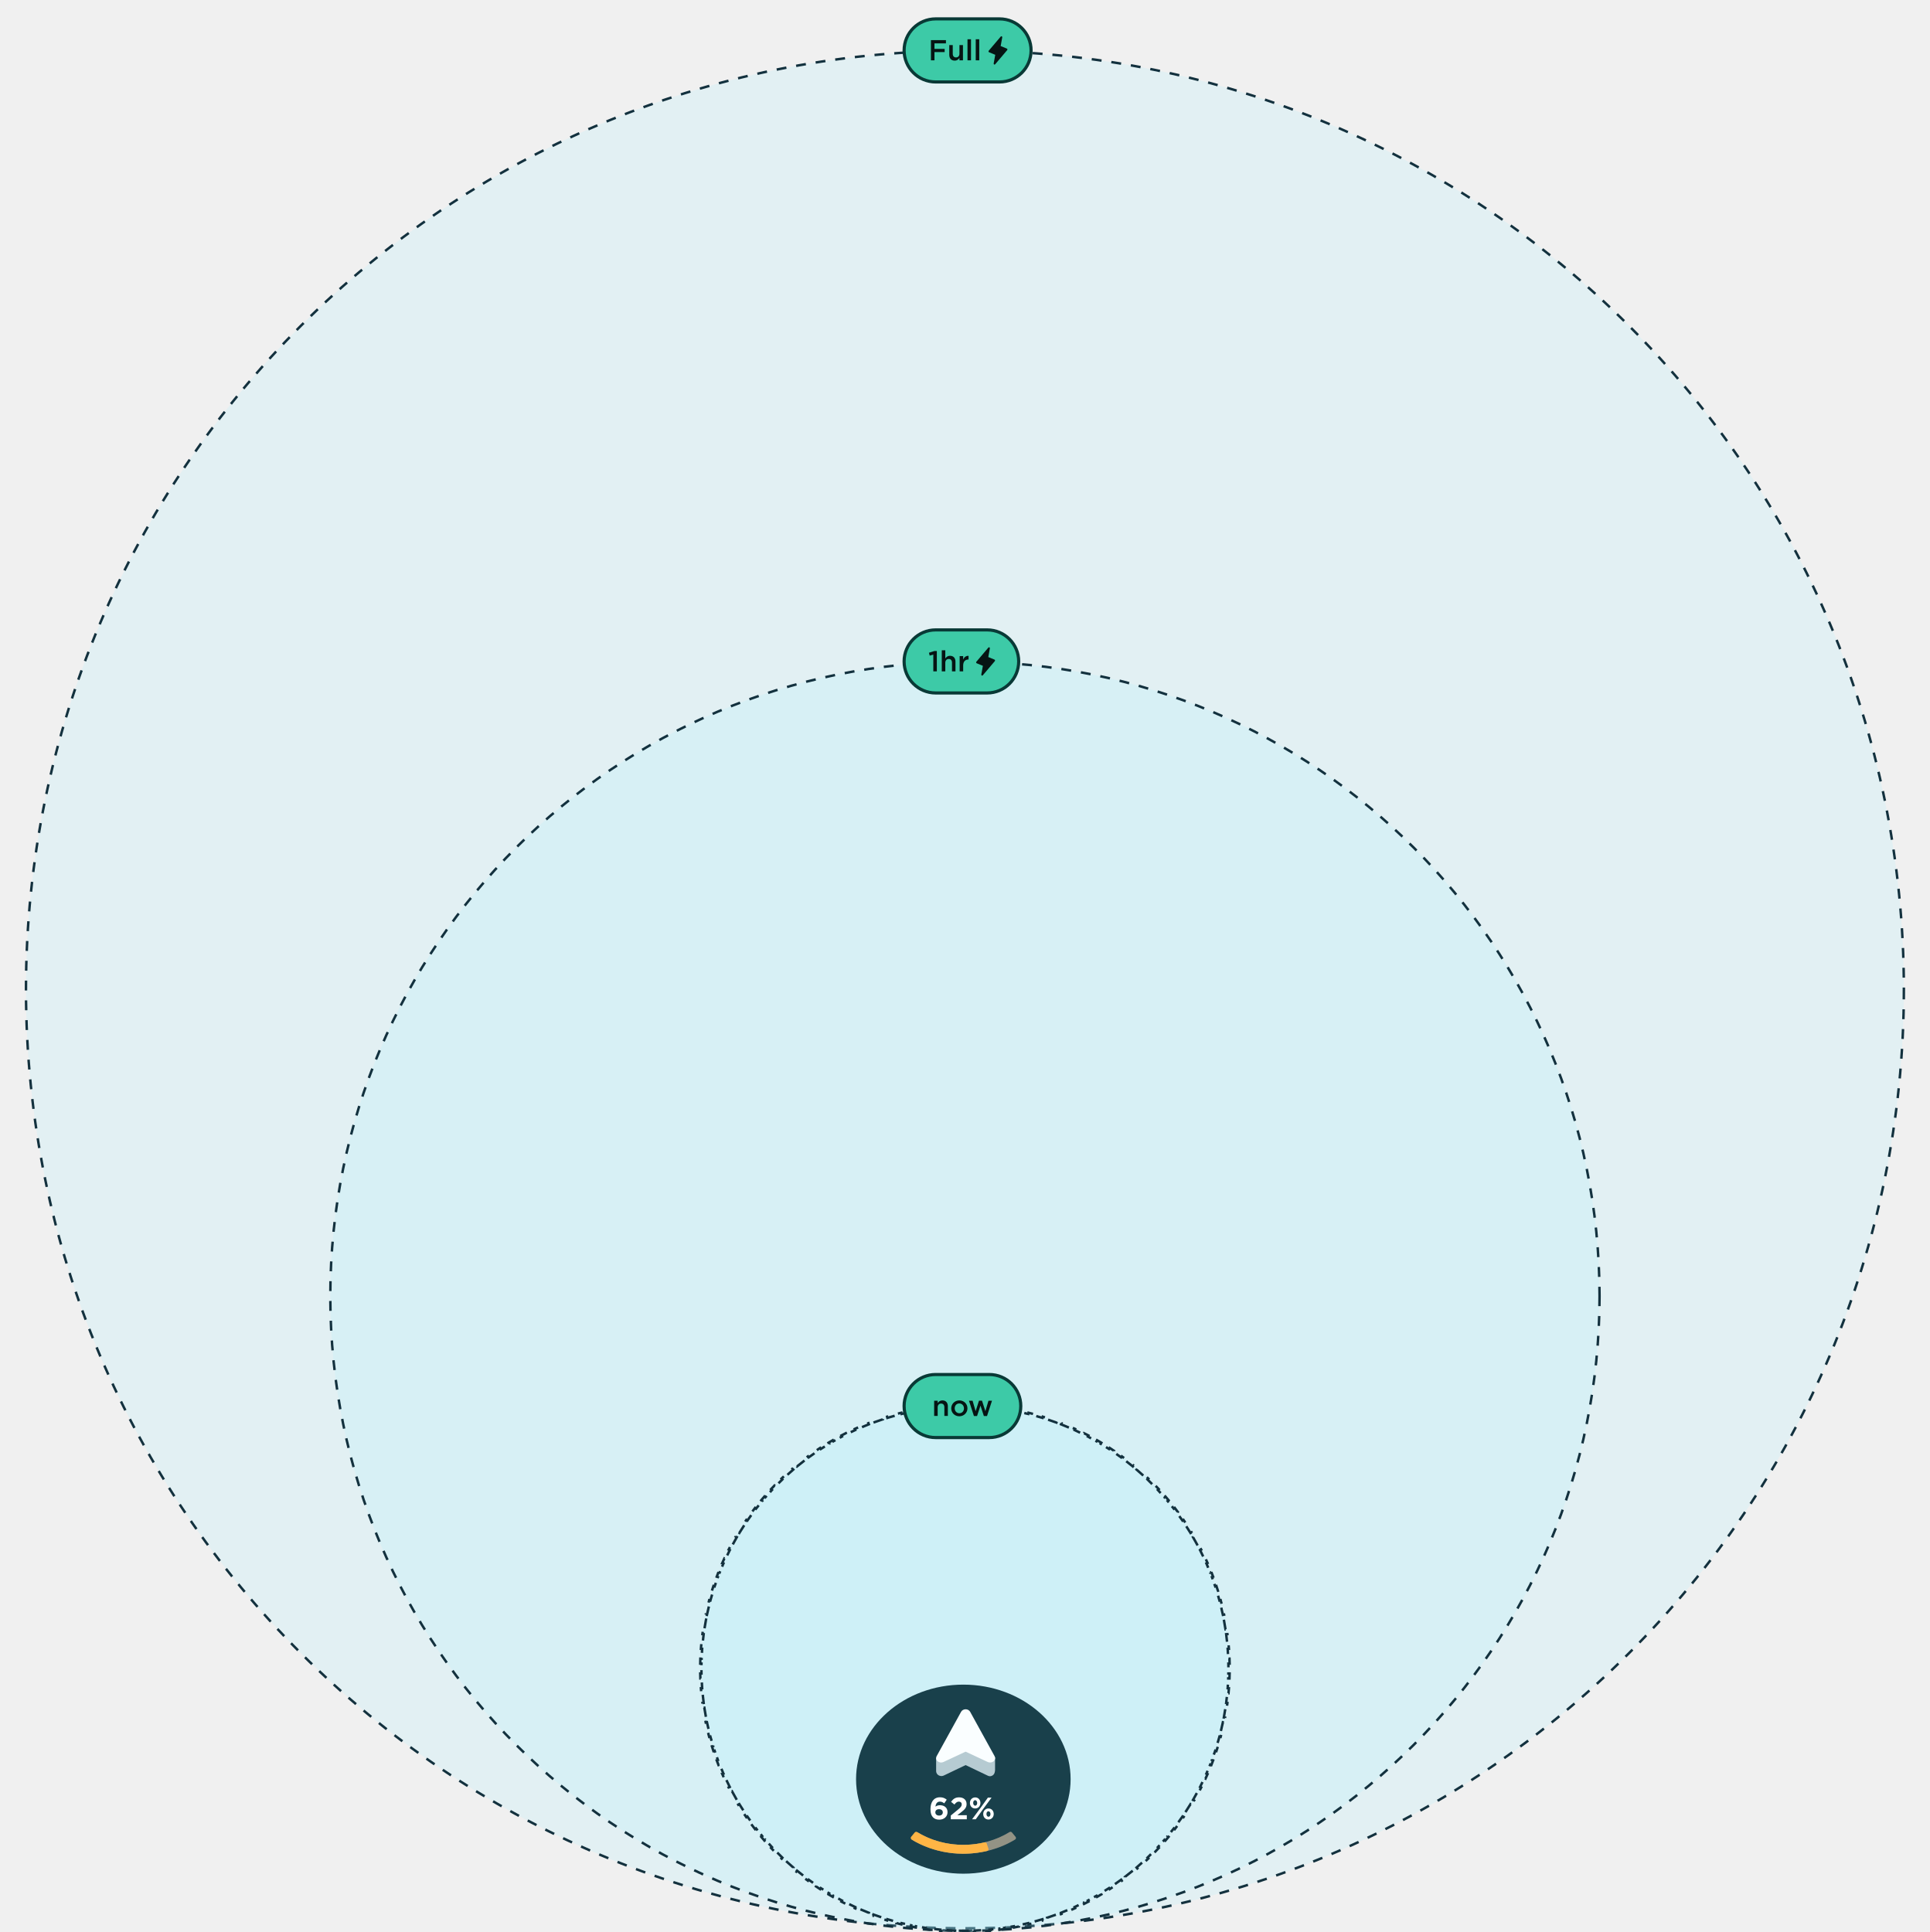
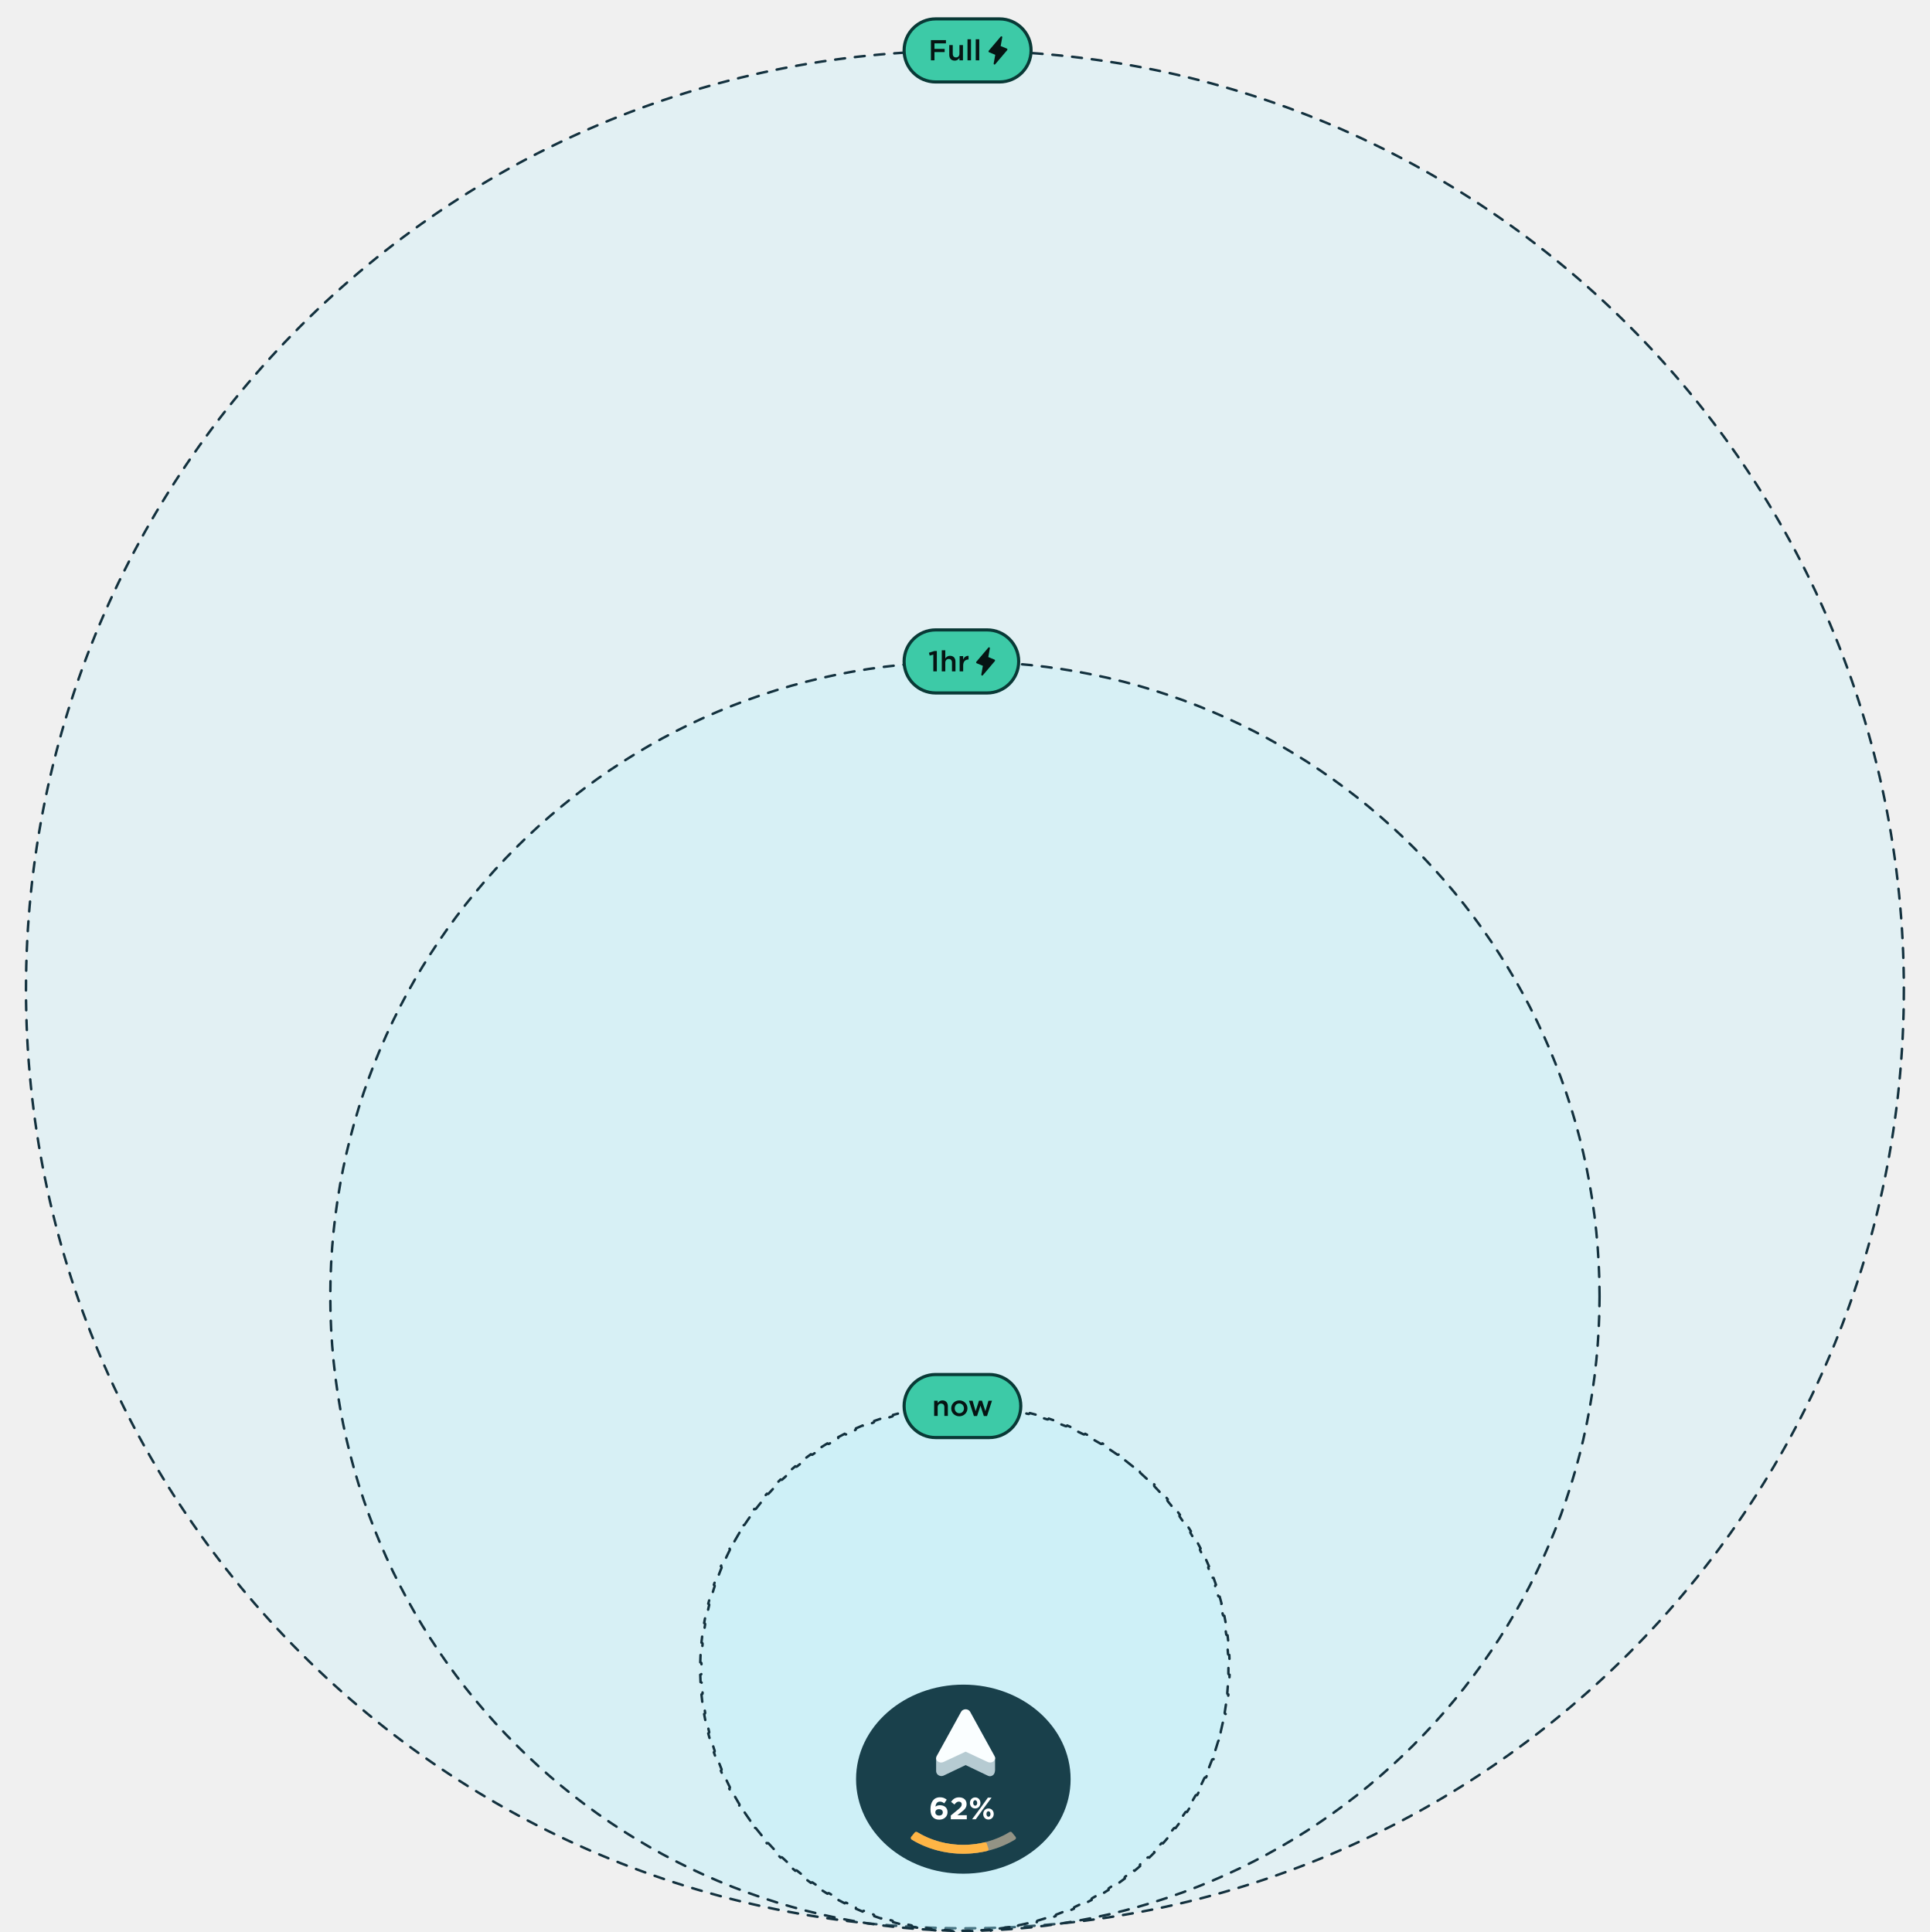
<svg xmlns="http://www.w3.org/2000/svg" width="780" height="781" viewBox="0 0 780 781" fill="none">
  <g id="range_charge">
-     <circle id="full-ring" cx="390" cy="400" r="379.5" fill="#AEF0FF" fill-opacity="0.2" stroke="#13313E" stroke-dasharray="4 4" />
-     <circle id="1hr-ring" cx="390" cy="524" r="256.5" fill="#AEF0FF" fill-opacity="0.2" stroke="#13313E" stroke-dasharray="4 4" />
-     <path id="now-ring" d="M496.925 670.502C496.949 671.165 496.966 671.83 496.979 672.496L496.481 672.506C496.494 673.169 496.5 673.834 496.5 674.5C496.5 675.166 496.494 675.831 496.481 676.494L496.979 676.503C496.966 677.169 496.949 677.834 496.925 678.497L496.427 678.479C496.377 679.809 496.303 681.132 496.205 682.448L496.702 682.484C496.653 683.148 496.597 683.81 496.535 684.471L496.039 684.426C495.916 685.75 495.768 687.067 495.596 688.377L496.09 688.441C496.003 689.101 495.91 689.758 495.812 690.413L495.319 690.34C495.121 691.655 494.898 692.962 494.652 694.261L495.142 694.353C495.018 695.006 494.889 695.658 494.753 696.308L494.266 696.206C493.994 697.507 493.697 698.799 493.378 700.081L493.861 700.201C493.7 700.848 493.534 701.492 493.361 702.134L492.88 702.005C492.535 703.286 492.166 704.559 491.774 705.82L492.251 705.967C492.053 706.604 491.849 707.238 491.64 707.87L491.167 707.714C490.75 708.973 490.309 710.222 489.847 711.46L490.312 711.635C490.079 712.259 489.842 712.881 489.598 713.5L489.133 713.316C488.645 714.55 488.135 715.772 487.603 716.982L488.06 717.184C487.791 717.793 487.516 718.399 487.236 719.003L486.784 718.794C486.227 719.998 485.648 721.189 485.048 722.368L485.491 722.594C485.189 723.187 484.882 723.777 484.569 724.363L484.13 724.13C483.506 725.3 482.861 726.457 482.194 727.601L482.624 727.851C482.289 728.426 481.949 728.997 481.604 729.565L481.178 729.307C480.489 730.439 479.78 731.559 479.05 732.663L479.466 732.938C479.099 733.494 478.726 734.045 478.349 734.593L477.939 734.311C477.188 735.403 476.417 736.48 475.626 737.542L476.025 737.839C475.628 738.373 475.227 738.904 474.819 739.43L474.425 739.125C473.614 740.173 472.783 741.205 471.935 742.222L472.316 742.541C471.89 743.052 471.459 743.559 471.022 744.062L470.646 743.735C469.778 744.736 468.892 745.721 467.987 746.688L468.352 747.028C467.897 747.515 467.437 747.996 466.974 748.474L466.616 748.127C465.694 749.077 464.754 750.011 463.797 750.927L464.141 751.286C463.66 751.746 463.175 752.203 462.686 752.654L462.348 752.287C461.374 753.185 460.384 754.065 459.377 754.926L459.7 755.304C459.194 755.736 458.685 756.165 458.171 756.589L457.854 756.204C456.833 757.046 455.794 757.869 454.74 758.673L455.043 759.069C454.514 759.473 453.98 759.871 453.443 760.265L453.149 759.863C452.082 760.647 451 761.411 449.902 762.155L450.183 762.567C449.632 762.941 449.078 763.309 448.521 763.672L448.249 763.255C447.14 763.978 446.015 764.68 444.878 765.362L445.135 765.789C444.565 766.131 443.991 766.468 443.414 766.8L443.166 766.367C442.019 767.026 440.858 767.666 439.684 768.283L439.915 768.725C439.327 769.034 438.734 769.337 438.14 769.636L437.916 769.191C436.734 769.785 435.54 770.358 434.333 770.908L434.538 771.36C433.933 771.636 433.326 771.909 432.715 772.174L432.517 771.716C431.304 772.242 430.079 772.746 428.843 773.229L429.023 773.693C428.404 773.935 427.781 774.171 427.155 774.401L426.983 773.935C425.744 774.392 424.493 774.826 423.231 775.238L423.386 775.711C422.753 775.918 422.118 776.118 421.48 776.313L421.335 775.838C420.072 776.224 418.798 776.588 417.515 776.929L417.643 777.41C417 777.581 416.355 777.745 415.708 777.904L415.59 777.42C414.306 777.735 413.013 778.028 411.712 778.296L411.812 778.783C411.162 778.917 410.51 779.046 409.856 779.168L409.766 778.678C408.466 778.92 407.158 779.14 405.843 779.335L405.915 779.827C405.259 779.924 404.602 780.017 403.942 780.103L403.879 779.608C402.569 779.778 401.251 779.924 399.927 780.046L399.972 780.541C399.311 780.602 398.649 780.657 397.984 780.706L397.949 780.209C396.633 780.306 395.31 780.379 393.98 780.428L393.997 780.926C393.334 780.95 392.669 780.966 392.003 780.979L391.994 780.481C391.331 780.494 390.666 780.5 390 780.5C389.334 780.5 388.669 780.494 388.006 780.481L387.996 780.979C387.33 780.966 386.665 780.95 386.002 780.926L386.02 780.428C384.69 780.379 383.367 780.306 382.051 780.209L382.015 780.706C381.35 780.657 380.688 780.602 380.027 780.541L380.073 780.046C378.749 779.924 377.431 779.778 376.121 779.608L376.057 780.103C375.397 780.017 374.74 779.924 374.084 779.827L374.157 779.335C372.842 779.14 371.534 778.92 370.234 778.678L370.143 779.168C369.489 779.046 368.837 778.917 368.188 778.783L368.288 778.296C366.987 778.028 365.694 777.735 364.41 777.42L364.291 777.904C363.644 777.745 362.999 777.581 362.356 777.41L362.485 776.929C361.202 776.588 359.928 776.224 358.665 775.838L358.519 776.313C357.881 776.118 357.246 775.918 356.613 775.711L356.769 775.238C355.507 774.826 354.256 774.392 353.017 773.935L352.844 774.401C352.218 774.171 351.595 773.935 350.975 773.693L351.157 773.229C349.921 772.746 348.696 772.242 347.483 771.716L347.284 772.174C346.673 771.909 346.066 771.636 345.461 771.36L345.667 770.908C344.46 770.358 343.266 769.785 342.084 769.191L341.859 769.636C341.265 769.337 340.672 769.034 340.084 768.725L340.316 768.283C339.142 767.666 337.981 767.026 336.834 766.367L336.585 766.8C336.008 766.468 335.434 766.131 334.864 765.789L335.122 765.362C333.985 764.68 332.86 763.978 331.751 763.255L331.479 763.672C330.921 763.309 330.367 762.941 329.816 762.567L330.098 762.155C329 761.411 327.918 760.647 326.851 759.863L326.556 760.265C326.019 759.871 325.485 759.473 324.956 759.069L325.26 758.673C324.206 757.869 323.167 757.046 322.146 756.204L321.828 756.589C321.314 756.165 320.805 755.736 320.299 755.304L320.623 754.926C319.616 754.065 318.626 753.185 317.652 752.287L317.313 752.654C316.824 752.203 316.339 751.746 315.858 751.286L316.203 750.927C315.246 750.011 314.306 749.077 313.384 748.127L313.025 748.474C312.562 747.996 312.102 747.515 311.647 747.028L312.013 746.688C311.108 745.72 310.221 744.736 309.354 743.735L308.977 744.062C308.541 743.559 308.109 743.052 307.683 742.541L308.065 742.222C307.217 741.205 306.386 740.173 305.575 739.125L305.18 739.43C304.773 738.904 304.371 738.373 303.974 737.839L304.374 737.542C303.583 736.48 302.812 735.403 302.061 734.311L301.65 734.593C301.273 734.045 300.9 733.494 300.533 732.938L300.95 732.663C300.22 731.559 299.511 730.439 298.822 729.307L298.396 729.565C298.05 728.997 297.71 728.426 297.375 727.851L297.806 727.601C297.139 726.457 296.494 725.3 295.87 724.13L295.43 724.363C295.117 723.777 294.81 723.187 294.508 722.594L294.952 722.368C294.352 721.189 293.773 719.998 293.216 718.794L292.763 719.003C292.483 718.399 292.208 717.793 291.939 717.184H291.94L292.397 716.982C291.865 715.772 291.355 714.55 290.867 713.316L290.401 713.5C290.157 712.881 289.92 712.259 289.687 711.635L290.153 711.46C289.691 710.222 289.25 708.973 288.833 707.714L288.359 707.87C288.15 707.238 287.946 706.604 287.748 705.967L288.226 705.82C287.834 704.559 287.465 703.286 287.12 702.005L286.638 702.134C286.465 701.492 286.299 700.848 286.138 700.201L286.622 700.081C286.303 698.799 286.006 697.507 285.734 696.206L285.246 696.308C285.11 695.658 284.981 695.006 284.857 694.353L285.348 694.261C285.102 692.962 284.879 691.655 284.681 690.34L284.188 690.413C284.089 689.758 283.996 689.101 283.909 688.441L284.404 688.377C284.232 687.067 284.084 685.75 283.961 684.426L283.464 684.471C283.402 683.81 283.346 683.148 283.297 682.484L283.795 682.448C283.697 681.132 283.623 679.809 283.573 678.479L283.074 678.497C283.05 677.834 283.033 677.169 283.021 676.503L283.519 676.494C283.506 675.831 283.5 675.166 283.5 674.5C283.5 673.834 283.506 673.169 283.519 672.506L283.021 672.496C283.025 672.248 283.029 671.999 283.035 671.751L283.074 670.502L283.573 670.521C283.623 669.191 283.697 667.868 283.795 666.552L283.297 666.515C283.346 665.851 283.402 665.189 283.464 664.528L283.961 664.574C284.084 663.25 284.232 661.933 284.404 660.623L283.909 660.558C283.996 659.898 284.089 659.241 284.188 658.586L284.681 658.66C284.879 657.345 285.102 656.038 285.348 654.739L284.857 654.646C284.981 653.993 285.11 653.341 285.246 652.691L285.734 652.794C286.006 651.493 286.303 650.201 286.622 648.919L286.138 648.798C286.299 648.151 286.465 647.507 286.638 646.865L287.12 646.995C287.465 645.714 287.834 644.441 288.226 643.18L287.748 643.032C287.946 642.395 288.15 641.761 288.359 641.129L288.833 641.286C289.25 640.027 289.691 638.778 290.153 637.54L289.687 637.364C289.92 636.74 290.157 636.118 290.401 635.499L290.402 635.5L290.867 635.684C291.355 634.45 291.865 633.228 292.397 632.018L291.94 631.816L291.939 631.815C292.208 631.206 292.483 630.6 292.763 629.996L293.216 630.206C293.773 629.002 294.352 627.811 294.952 626.632L294.508 626.405C294.81 625.812 295.117 625.222 295.43 624.636L295.87 624.87C296.494 623.7 297.139 622.543 297.806 621.399L297.375 621.148C297.71 620.573 298.05 620.002 298.396 619.434L298.822 619.693C299.511 618.561 300.22 617.441 300.95 616.337L300.533 616.061C300.9 615.505 301.273 614.954 301.65 614.406L302.061 614.689C302.812 613.597 303.583 612.52 304.374 611.458L303.974 611.16C304.371 610.626 304.773 610.096 305.18 609.569L305.575 609.875C306.386 608.827 307.217 607.795 308.065 606.778L307.683 606.458C307.873 606.23 308.064 606.001 308.257 605.774L308.977 604.938L309.354 605.265C310.222 604.264 311.108 603.279 312.013 602.312L311.647 601.971C312.102 601.484 312.562 601.003 313.025 600.525L313.384 600.873C314.306 599.923 315.246 598.989 316.203 598.073L315.858 597.713C316.339 597.253 316.824 596.796 317.313 596.345L317.652 596.713C318.626 595.815 319.616 594.935 320.623 594.074L320.299 593.695C320.805 593.263 321.314 592.834 321.828 592.41L322.146 592.796C323.167 591.954 324.206 591.131 325.26 590.327L324.956 589.93C325.485 589.526 326.019 589.128 326.556 588.734L326.851 589.137C327.918 588.353 329 587.589 330.098 586.845L329.816 586.432C330.367 586.058 330.921 585.69 331.479 585.327L331.751 585.745C332.86 585.022 333.985 584.32 335.122 583.638L334.864 583.21C335.434 582.868 336.008 582.531 336.585 582.199L336.834 582.633C337.981 581.974 339.142 581.334 340.316 580.717L340.084 580.274C340.672 579.965 341.265 579.662 341.859 579.363L342.084 579.809C343.266 579.215 344.46 578.642 345.667 578.092L345.461 577.639C346.066 577.363 346.673 577.09 347.284 576.825L347.483 577.284C348.696 576.758 349.921 576.254 351.157 575.771L350.976 575.306C351.595 575.064 352.218 574.828 352.844 574.598L353.017 575.065C354.256 574.608 355.507 574.174 356.769 573.762L356.613 573.288C357.246 573.082 357.881 572.881 358.519 572.686L358.665 573.162C359.928 572.776 361.202 572.412 362.485 572.071L362.356 571.589C362.999 571.418 363.644 571.254 364.291 571.095L364.41 571.58C365.694 571.265 366.987 570.972 368.288 570.704L368.188 570.216C368.837 570.082 369.489 569.953 370.143 569.831L370.234 570.322C371.534 570.08 372.842 569.86 374.157 569.665L374.084 569.172C374.74 569.075 375.397 568.982 376.057 568.896L376.121 569.392C377.431 569.222 378.749 569.076 380.073 568.954L380.027 568.458C380.688 568.397 381.35 568.342 382.015 568.293L382.051 568.791C383.367 568.694 384.69 568.621 386.02 568.572L386.002 568.073C386.665 568.049 387.33 568.033 387.996 568.021L388.006 568.519C388.669 568.506 389.334 568.5 390 568.5C390.666 568.5 391.331 568.506 391.994 568.519L392.003 568.021C392.669 568.033 393.334 568.049 393.997 568.073L393.98 568.572C395.31 568.621 396.633 568.694 397.949 568.791L397.984 568.293C398.649 568.342 399.311 568.397 399.972 568.458L399.927 568.954C401.251 569.076 402.569 569.222 403.879 569.392L403.942 568.896C404.602 568.982 405.259 569.075 405.915 569.172L405.843 569.665C407.158 569.86 408.466 570.08 409.766 570.322L409.856 569.831C410.51 569.953 411.162 570.082 411.812 570.216L411.712 570.704C413.013 570.972 414.306 571.265 415.59 571.58L415.708 571.095C416.355 571.254 417 571.418 417.643 571.589L417.515 572.071C418.798 572.412 420.072 572.776 421.335 573.162L421.48 572.686C422.118 572.881 422.753 573.082 423.386 573.288L423.231 573.762C424.493 574.174 425.744 574.608 426.983 575.065L427.155 574.598C427.781 574.828 428.404 575.064 429.024 575.306L428.843 575.771C430.079 576.254 431.304 576.758 432.517 577.284L432.715 576.825C433.326 577.09 433.933 577.363 434.538 577.639L434.333 578.092C435.54 578.642 436.734 579.215 437.916 579.809L438.14 579.363C438.734 579.662 439.327 579.965 439.915 580.274L439.684 580.717C440.858 581.334 442.019 581.974 443.166 582.633L443.414 582.199C443.991 582.531 444.565 582.868 445.135 583.21L444.878 583.638C446.015 584.32 447.14 585.022 448.249 585.745L448.521 585.327C449.078 585.69 449.632 586.058 450.183 586.432L449.902 586.845C451 587.589 452.082 588.353 453.149 589.137L453.443 588.734C453.98 589.128 454.514 589.526 455.043 589.93H455.044L454.74 590.327C455.794 591.131 456.833 591.954 457.854 592.796L458.171 592.41C458.685 592.834 459.194 593.263 459.7 593.695L459.377 594.074C460.384 594.935 461.374 595.815 462.348 596.713L462.686 596.345C463.175 596.796 463.66 597.253 464.141 597.713L463.797 598.073C464.754 598.989 465.694 599.923 466.616 600.873L466.974 600.525C467.437 601.003 467.897 601.484 468.352 601.971L467.987 602.312C468.892 603.28 469.779 604.264 470.646 605.265L471.022 604.938C471.459 605.44 471.89 605.947 472.316 606.458L471.935 606.778C472.783 607.795 473.614 608.827 474.425 609.875L474.819 609.569C475.227 610.096 475.628 610.626 476.025 611.16L475.626 611.458C476.417 612.52 477.188 613.597 477.939 614.689L478.349 614.406C478.726 614.954 479.099 615.505 479.466 616.061L479.05 616.337C479.78 617.441 480.489 618.561 481.178 619.693L481.604 619.434C481.949 620.002 482.289 620.573 482.624 621.148L482.194 621.399C482.861 622.543 483.506 623.7 484.13 624.87L484.569 624.636C484.882 625.222 485.189 625.812 485.491 626.405L485.048 626.632C485.648 627.811 486.227 629.002 486.784 630.206L487.236 629.996C487.516 630.6 487.791 631.206 488.06 631.815V631.816L487.603 632.018C488.135 633.228 488.645 634.45 489.133 635.684L489.598 635.5V635.499C489.842 636.118 490.079 636.74 490.312 637.364L489.847 637.54C490.309 638.778 490.75 640.027 491.167 641.286L491.64 641.129C491.849 641.761 492.053 642.395 492.251 643.032L491.774 643.18C492.166 644.441 492.535 645.714 492.88 646.995L493.361 646.865C493.534 647.507 493.7 648.151 493.861 648.798L493.378 648.919C493.697 650.201 493.994 651.493 494.266 652.794L494.753 652.691C494.889 653.341 495.018 653.993 495.142 654.646L494.652 654.739C494.898 656.038 495.121 657.345 495.319 658.66L495.812 658.586C495.91 659.241 496.003 659.898 496.09 660.558L495.596 660.623C495.768 661.933 495.916 663.25 496.039 664.574L496.535 664.528C496.597 665.189 496.653 665.851 496.702 666.515L496.205 666.552C496.303 667.868 496.377 669.191 496.427 670.521L496.925 670.502Z" fill="#AEF0FF" fill-opacity="0.2" stroke="#13313E" stroke-dasharray="4 2" />
+     <circle id="full-ring" cx="390" cy="400" r="379.5" fill="#AEF0FF" fill-opacity="0.2" stroke="#13313E" stroke-linecap="round" stroke-linejoin="round" stroke-dasharray="4 4" />
+     <circle id="1hr-ring" cx="390" cy="524" r="256.5" fill="#AEF0FF" fill-opacity="0.2" stroke="#13313E" stroke-linecap="round" stroke-linejoin="round" stroke-dasharray="4 4" />
+     <path id="now-ring" d="M392.503 568.029C393.502 568.052 394.497 568.088 395.489 568.138C395.475 568.413 395.686 568.648 395.961 568.663C397.289 568.736 398.612 568.833 399.927 568.954C400.201 568.979 400.443 568.778 400.47 568.505C401.466 568.601 402.458 568.71 403.446 568.833C403.412 569.106 403.606 569.356 403.879 569.392C405.197 569.562 406.507 569.757 407.809 569.976C408.08 570.021 408.337 569.838 408.384 569.567C409.368 569.737 410.347 569.92 411.322 570.116C411.268 570.386 411.442 570.649 411.712 570.704C413.013 570.972 414.306 571.265 415.59 571.58C415.857 571.646 416.127 571.483 416.194 571.216C417.164 571.459 418.129 571.714 419.088 571.983C419.013 572.248 419.168 572.524 419.433 572.6C420.709 572.964 421.975 573.351 423.231 573.762C423.493 573.847 423.774 573.705 423.86 573.444C424.808 573.759 425.75 574.085 426.686 574.425C426.591 574.684 426.725 574.97 426.983 575.065C428.229 575.525 429.463 576.006 430.687 576.51C430.941 576.614 431.231 576.494 431.337 576.24C432.259 576.625 433.176 577.021 434.085 577.431C433.971 577.682 434.082 577.977 434.333 578.092C435.54 578.642 436.734 579.215 437.916 579.809C438.162 579.932 438.461 579.833 438.586 579.588C439.476 580.04 440.359 580.504 441.234 580.98C441.103 581.222 441.191 581.525 441.433 581.658C442.594 582.297 443.743 582.957 444.878 583.638C445.114 583.78 445.421 583.703 445.563 583.467C446.418 583.984 447.262 584.515 448.101 585.056C447.952 585.287 448.019 585.595 448.249 585.745C449.36 586.469 450.456 587.212 451.537 587.976C451.762 588.134 452.073 588.081 452.232 587.856C453.045 588.436 453.849 589.028 454.645 589.629C454.479 589.848 454.522 590.16 454.74 590.327C455.794 591.131 456.833 591.954 457.854 592.796C458.067 592.971 458.379 592.94 458.555 592.729C459.322 593.368 460.082 594.016 460.831 594.675C460.649 594.881 460.669 595.196 460.875 595.379C461.866 596.259 462.84 597.158 463.797 598.073C463.996 598.263 464.31 598.256 464.501 598.059C465.219 598.752 465.928 599.454 466.626 600.167C466.429 600.359 466.424 600.675 466.616 600.873C467.539 601.824 468.444 602.792 469.33 603.776C469.515 603.981 469.83 603.997 470.035 603.813C470.699 604.558 471.353 605.312 471.996 606.075C471.785 606.252 471.758 606.567 471.935 606.778C472.783 607.795 473.614 608.827 474.425 609.875C474.593 610.093 474.906 610.133 475.124 609.966C475.731 610.757 476.325 611.558 476.91 612.367C476.688 612.529 476.638 612.839 476.798 613.062C477.568 614.139 478.319 615.231 479.05 616.337C479.201 616.566 479.509 616.629 479.739 616.479C480.285 617.314 480.82 618.157 481.343 619.008C481.109 619.152 481.035 619.458 481.178 619.693C481.865 620.824 482.533 621.968 483.179 623.126C483.313 623.366 483.615 623.453 483.855 623.32C484.337 624.193 484.807 625.073 485.265 625.96C485.02 626.086 484.923 626.386 485.048 626.632C485.648 627.811 486.227 629.002 486.784 630.206C486.9 630.456 487.195 630.564 487.445 630.45C487.86 631.357 488.263 632.27 488.652 633.19C488.399 633.297 488.28 633.59 488.386 633.845C488.895 635.065 489.382 636.297 489.847 637.54C489.943 637.798 490.23 637.928 490.488 637.833C490.833 638.768 491.163 639.709 491.481 640.655C491.221 640.743 491.081 641.025 491.167 641.286C491.583 642.541 491.975 643.805 492.345 645.08C492.421 645.345 492.697 645.497 492.962 645.422C493.234 646.38 493.493 647.344 493.739 648.312C493.473 648.38 493.311 648.652 493.378 648.919C493.697 650.201 493.994 651.493 494.266 652.794C494.322 653.063 494.585 653.236 494.854 653.181C495.053 654.155 495.238 655.134 495.41 656.118C495.14 656.166 494.958 656.423 495.004 656.694C495.225 657.996 495.423 659.306 495.596 660.623C495.632 660.896 495.881 661.088 496.154 661.054C496.279 662.042 496.39 663.034 496.487 664.03C496.214 664.058 496.014 664.3 496.039 664.574C496.162 665.889 496.26 667.211 496.334 668.539C496.349 668.814 496.585 669.024 496.859 669.01C496.91 670.002 496.946 670.997 496.969 671.996C496.694 672.003 496.476 672.231 496.481 672.506C496.494 673.169 496.5 673.834 496.5 674.5C496.5 675.166 496.494 675.831 496.481 676.494C496.476 676.769 496.694 676.996 496.969 677.003C496.946 678.002 496.91 678.997 496.859 679.989C496.585 679.975 496.349 680.186 496.334 680.461C496.26 681.789 496.162 683.111 496.039 684.426C496.014 684.7 496.214 684.941 496.487 684.969C496.39 685.965 496.279 686.957 496.154 687.945C495.881 687.911 495.632 688.104 495.596 688.377C495.423 689.694 495.225 691.004 495.004 692.306C494.958 692.577 495.14 692.833 495.41 692.881C495.238 693.865 495.053 694.844 494.854 695.818C494.585 695.763 494.322 695.937 494.266 696.206C493.994 697.507 493.697 698.799 493.378 700.081C493.311 700.348 493.473 700.618 493.739 700.687C493.493 701.655 493.234 702.619 492.962 703.577C492.73 703.511 492.491 703.621 492.383 703.826L492.345 703.92C491.975 705.195 491.583 706.459 491.167 707.714C491.081 707.975 491.222 708.256 491.481 708.344C491.163 709.29 490.833 710.231 490.488 711.166C490.23 711.071 489.943 711.202 489.847 711.46C489.498 712.392 489.138 713.319 488.764 714.238L488.386 715.155C488.28 715.409 488.399 715.702 488.652 715.809C488.263 716.729 487.86 717.642 487.445 718.549C487.227 718.449 486.973 718.52 486.836 718.707L486.784 718.794C486.366 719.697 485.936 720.593 485.494 721.481L485.048 722.368C484.923 722.613 485.02 722.913 485.265 723.039C484.807 723.926 484.337 724.806 483.855 725.679C483.645 725.563 483.387 725.615 483.236 725.791L483.179 725.874C482.694 726.742 482.197 727.603 481.689 728.456L481.178 729.307C481.035 729.542 481.109 729.847 481.343 729.991C480.82 730.842 480.285 731.685 479.739 732.52C479.538 732.389 479.277 732.421 479.113 732.585L479.05 732.663C478.502 733.492 477.943 734.314 477.372 735.127L476.798 735.938C476.638 736.161 476.688 736.47 476.91 736.632C476.325 737.441 475.731 738.242 475.124 739.033C474.933 738.887 474.67 738.901 474.494 739.052L474.425 739.125C473.614 740.173 472.783 741.205 471.935 742.222C471.758 742.433 471.786 742.747 471.996 742.924C471.353 743.687 470.699 744.441 470.035 745.186C469.83 745.002 469.514 745.019 469.33 745.224C468.665 745.962 467.99 746.692 467.305 747.411L466.616 748.127C466.425 748.325 466.429 748.64 466.626 748.832C465.928 749.545 465.219 750.247 464.501 750.94C464.334 750.768 464.073 750.742 463.877 750.865L463.797 750.927C463.079 751.614 462.351 752.29 461.614 752.957L460.875 753.621C460.669 753.804 460.65 754.118 460.831 754.324C460.082 754.983 459.322 755.631 458.555 756.27C458.401 756.086 458.143 756.039 457.938 756.147L457.854 756.204C457.088 756.835 456.313 757.456 455.528 758.066L454.74 758.673C454.522 758.84 454.48 759.151 454.645 759.37C453.849 759.971 453.045 760.563 452.232 761.143C452.093 760.947 451.838 760.882 451.626 760.975L451.537 761.024C450.726 761.597 449.907 762.159 449.079 762.709L448.249 763.255C448.019 763.405 447.953 763.712 448.101 763.943C447.262 764.484 446.418 765.015 445.563 765.532C445.421 765.297 445.114 765.221 444.878 765.362C443.743 766.043 442.594 766.703 441.433 767.342C441.192 767.474 441.103 767.777 441.234 768.019C440.359 768.495 439.476 768.959 438.586 769.411C438.477 769.197 438.234 769.095 438.011 769.155L437.916 769.191C436.734 769.785 435.54 770.358 434.333 770.908C434.082 771.023 433.972 771.318 434.085 771.568C433.176 771.978 432.259 772.374 431.337 772.759C431.244 772.538 431.01 772.417 430.783 772.461L430.687 772.49C429.769 772.868 428.845 773.233 427.915 773.586L426.983 773.935C426.725 774.03 426.592 774.316 426.687 774.574C425.751 774.914 424.808 775.24 423.86 775.555C423.784 775.327 423.56 775.189 423.33 775.216L423.231 775.238C421.975 775.649 420.709 776.036 419.433 776.4C419.168 776.476 419.014 776.751 419.088 777.016C418.129 777.285 417.164 777.54 416.194 777.783C416.127 777.517 415.857 777.354 415.59 777.42C414.306 777.735 413.013 778.028 411.712 778.296C411.443 778.351 411.269 778.614 411.322 778.883C410.347 779.079 409.368 779.262 408.384 779.432C408.337 779.161 408.08 778.979 407.809 779.024C406.507 779.243 405.197 779.438 403.879 779.608C403.606 779.644 403.412 779.893 403.446 780.166C402.458 780.289 401.466 780.398 400.47 780.494C400.443 780.221 400.201 780.021 399.927 780.046C398.612 780.167 397.289 780.264 395.961 780.337C395.686 780.352 395.475 780.587 395.489 780.861C394.497 780.911 393.502 780.947 392.503 780.97C392.496 780.695 392.269 780.476 391.994 780.481C391.331 780.494 390.666 780.5 390 780.5C389.334 780.5 388.669 780.494 388.006 780.481C387.731 780.476 387.503 780.695 387.496 780.97C386.497 780.947 385.502 780.911 384.51 780.861C384.524 780.587 384.314 780.352 384.039 780.337L383.044 780.277C382.05 780.214 381.06 780.137 380.073 780.046C379.799 780.021 379.556 780.221 379.529 780.494C378.533 780.398 377.541 780.289 376.553 780.166C376.587 779.893 376.394 779.644 376.121 779.608L375.134 779.476C374.149 779.339 373.168 779.188 372.191 779.024L372.09 779.018C371.859 779.026 371.656 779.195 371.615 779.432C370.631 779.262 369.652 779.079 368.677 778.883C368.73 778.614 368.557 778.351 368.288 778.296L367.313 778.09C366.341 777.88 365.373 777.656 364.41 777.42L364.31 777.406C364.078 777.397 363.863 777.55 363.805 777.783C362.835 777.54 361.87 777.285 360.911 777.016C360.985 776.751 360.832 776.476 360.567 776.4L359.612 776.123C358.659 775.841 357.711 775.546 356.769 775.238L356.67 775.216C356.44 775.189 356.215 775.327 356.139 775.555C355.191 775.24 354.249 774.914 353.313 774.574C353.408 774.316 353.275 774.03 353.017 773.935L352.085 773.586C351.155 773.233 350.231 772.868 349.313 772.49L349.217 772.461C348.989 772.417 348.755 772.537 348.662 772.759C347.74 772.374 346.823 771.978 345.914 771.568C346.028 771.317 345.918 771.023 345.667 770.908L344.765 770.491C343.864 770.07 342.971 769.637 342.084 769.191L341.989 769.155C341.765 769.095 341.522 769.197 341.413 769.411C340.523 768.959 339.64 768.495 338.765 768.019C338.896 767.777 338.809 767.475 338.567 767.342L337.698 766.858C336.832 766.371 335.973 765.873 335.122 765.362L335.03 765.319C334.811 765.242 334.56 765.326 334.436 765.532C333.582 765.015 332.737 764.484 331.898 763.943C332.047 763.712 331.981 763.405 331.751 763.255C330.64 762.531 329.544 761.788 328.463 761.024L328.374 760.975C328.162 760.882 327.906 760.947 327.767 761.143C326.954 760.563 326.15 759.971 325.354 759.37C325.52 759.151 325.478 758.84 325.26 758.673L324.472 758.066C323.687 757.456 322.912 756.835 322.146 756.204L322.062 756.147C321.857 756.039 321.598 756.085 321.444 756.27C320.677 755.631 319.917 754.983 319.168 754.324C319.35 754.118 319.331 753.804 319.125 753.621L318.386 752.957C317.649 752.29 316.921 751.614 316.203 750.927C316.004 750.737 315.689 750.743 315.498 750.94C314.78 750.247 314.071 749.545 313.373 748.832C313.57 748.64 313.576 748.325 313.384 748.127L312.695 747.411C312.01 746.692 311.335 745.962 310.67 745.224L310.595 745.156C310.408 745.018 310.143 745.025 309.964 745.186C309.3 744.441 308.646 743.687 308.003 742.924C308.214 742.747 308.242 742.433 308.065 742.222C307.217 741.205 306.386 740.173 305.575 739.125L305.506 739.052C305.33 738.9 305.066 738.887 304.875 739.033C304.268 738.242 303.674 737.441 303.089 736.632C303.311 736.471 303.362 736.161 303.202 735.938C302.432 734.861 301.681 733.769 300.95 732.663C300.798 732.434 300.49 732.37 300.26 732.52C299.714 731.685 299.179 730.842 298.656 729.991C298.89 729.847 298.965 729.542 298.822 729.307L298.311 728.456C297.803 727.603 297.306 726.742 296.821 725.874L296.764 725.791C296.613 725.615 296.354 725.563 296.144 725.679C295.662 724.806 295.192 723.926 294.734 723.039C294.979 722.913 295.077 722.614 294.952 722.368L294.506 721.481C294.064 720.593 293.634 719.697 293.216 718.794L293.164 718.707C293.027 718.52 292.773 718.449 292.554 718.549C292.139 717.642 291.736 716.729 291.347 715.809C291.601 715.702 291.721 715.41 291.614 715.155C291.105 713.935 290.618 712.703 290.153 711.46L290.108 711.369C289.985 711.173 289.737 711.082 289.511 711.166C289.166 710.231 288.836 709.29 288.518 708.344C288.778 708.256 288.92 707.975 288.833 707.714L288.525 706.771C288.222 705.827 287.932 704.876 287.655 703.92L287.617 703.826C287.509 703.621 287.269 703.511 287.037 703.577C286.765 702.619 286.506 701.655 286.26 700.687C286.526 700.619 286.689 700.348 286.622 700.081L286.387 699.118C286.156 698.153 285.938 697.182 285.734 696.206C285.678 695.936 285.414 695.763 285.145 695.818C284.946 694.844 284.761 693.865 284.589 692.881C284.86 692.834 285.042 692.577 284.996 692.306L284.835 691.327C284.678 690.348 284.534 689.365 284.404 688.377L284.381 688.278C284.305 688.059 284.084 687.915 283.845 687.945C283.72 686.957 283.609 685.965 283.512 684.969C283.785 684.942 283.986 684.7 283.961 684.426L283.873 683.438C283.79 682.45 283.721 681.457 283.666 680.461L283.649 680.361C283.59 680.137 283.381 679.976 283.14 679.989C283.089 678.997 283.053 678.002 283.03 677.003C283.305 676.997 283.524 676.769 283.519 676.494L283.505 675.498C283.502 675.166 283.5 674.833 283.5 674.5C283.5 674.167 283.502 673.834 283.505 673.502L283.519 672.506C283.524 672.231 283.305 672.003 283.03 671.996C283.053 670.997 283.089 670.002 283.14 669.01C283.381 669.023 283.59 668.863 283.649 668.639L283.666 668.539C283.721 667.543 283.79 666.55 283.873 665.562L283.961 664.574C283.986 664.3 283.785 664.057 283.512 664.03C283.609 663.034 283.72 662.042 283.845 661.054C284.118 661.089 284.368 660.896 284.404 660.623C284.534 659.635 284.678 658.652 284.835 657.673L284.996 656.694C285.042 656.423 284.86 656.165 284.589 656.118C284.761 655.134 284.946 654.155 285.145 653.181C285.38 653.229 285.612 653.103 285.704 652.891L285.734 652.794C285.938 651.818 286.156 650.847 286.387 649.882L286.622 648.919C286.689 648.652 286.527 648.38 286.26 648.312C286.506 647.344 286.765 646.38 287.037 645.422C287.269 645.488 287.509 645.379 287.617 645.174L287.655 645.08C287.932 644.124 288.222 643.173 288.525 642.229L288.833 641.286C288.92 641.025 288.778 640.743 288.518 640.655C288.836 639.709 289.166 638.768 289.511 637.833C289.737 637.917 289.985 637.828 290.108 637.631L290.153 637.54C290.502 636.608 290.862 635.681 291.236 634.762L291.614 633.845C291.721 633.59 291.601 633.297 291.347 633.19C291.736 632.27 292.139 631.357 292.554 630.45C292.773 630.55 293.026 630.48 293.164 630.293L293.216 630.206C293.634 629.303 294.064 628.407 294.506 627.519L294.952 626.632C295.077 626.386 294.98 626.086 294.734 625.96C295.192 625.073 295.662 624.193 296.144 623.32C296.384 623.453 296.687 623.366 296.821 623.126C297.306 622.258 297.803 621.397 298.311 620.544L298.822 619.693C298.965 619.458 298.891 619.152 298.656 619.008C299.179 618.157 299.714 617.314 300.26 616.479C300.461 616.611 300.723 616.579 300.887 616.415L300.95 616.337C301.498 615.508 302.057 614.686 302.628 613.873L303.202 613.062C303.362 612.839 303.311 612.528 303.089 612.367C303.674 611.558 304.268 610.757 304.875 609.966C305.093 610.134 305.406 610.093 305.575 609.875C306.183 609.089 306.803 608.312 307.433 607.544L308.065 606.778C308.242 606.567 308.214 606.252 308.003 606.075C308.646 605.312 309.3 604.558 309.964 603.813C310.143 603.975 310.408 603.982 310.595 603.844L310.67 603.776C311.335 603.038 312.01 602.308 312.695 601.589L313.384 600.873C313.576 600.675 313.571 600.359 313.373 600.167C314.071 599.454 314.78 598.752 315.498 598.059C315.665 598.232 315.927 598.258 316.123 598.135L316.203 598.073C317.16 597.158 318.134 596.259 319.125 595.379C319.331 595.196 319.35 594.881 319.168 594.675C319.917 594.016 320.677 593.368 321.444 592.729C321.62 592.941 321.933 592.971 322.146 592.796C322.912 592.165 323.687 591.544 324.472 590.934L325.26 590.327C325.478 590.16 325.52 589.848 325.354 589.629C326.15 589.028 326.954 588.436 327.767 587.856C327.906 588.053 328.161 588.118 328.374 588.025L328.463 587.976C329.274 587.403 330.093 586.841 330.921 586.291L331.751 585.745C331.982 585.595 332.047 585.287 331.898 585.056C332.737 584.515 333.582 583.984 334.436 583.467C334.56 583.674 334.811 583.758 335.03 583.681L335.122 583.638C335.973 583.127 336.832 582.629 337.698 582.142L338.567 581.658C338.809 581.525 338.897 581.222 338.765 580.98C339.64 580.504 340.523 580.04 341.413 579.588C341.522 579.803 341.765 579.905 341.989 579.845L342.084 579.809C343.266 579.215 344.46 578.642 345.667 578.092C345.918 577.977 346.028 577.682 345.914 577.431C346.823 577.021 347.74 576.625 348.662 576.24C348.768 576.494 349.059 576.615 349.313 576.51C350.537 576.006 351.771 575.525 353.017 575.065C353.275 574.97 353.407 574.684 353.312 574.425C354.248 574.085 355.191 573.759 356.139 573.444C356.225 573.705 356.507 573.847 356.769 573.762C358.025 573.351 359.291 572.964 360.567 572.6C360.832 572.524 360.986 572.248 360.911 571.983C361.87 571.714 362.835 571.459 363.805 571.216C363.863 571.449 364.078 571.603 364.31 571.594L364.41 571.58C365.694 571.265 366.987 570.972 368.288 570.704C368.558 570.649 368.731 570.386 368.677 570.116C369.652 569.92 370.631 569.737 371.615 569.567C371.656 569.804 371.858 569.974 372.09 569.982L372.191 569.976C373.168 569.812 374.149 569.661 375.135 569.524L376.121 569.392C376.395 569.356 376.587 569.106 376.553 568.833C377.541 568.71 378.533 568.601 379.529 568.505C379.556 568.779 379.799 568.979 380.073 568.954C381.06 568.863 382.05 568.786 383.044 568.723L384.039 568.663C384.314 568.648 384.524 568.413 384.51 568.138C385.502 568.088 386.497 568.052 387.496 568.029C387.502 568.305 387.73 568.524 388.006 568.519C388.669 568.506 389.334 568.5 390 568.5C390.666 568.5 391.331 568.506 391.994 568.519C392.27 568.524 392.497 568.305 392.503 568.029Z" fill="#AEF0FF" fill-opacity="0.2" stroke="#13313E" stroke-linecap="round" stroke-linejoin="round" stroke-dasharray="4 4" />
    <g id="Boat-marker">
      <g id="Boat marker BG">
        <g id="Battery level" opacity="0.9">
          <mask id="mask0_4567_112869" style="mask-type:alpha" maskUnits="userSpaceOnUse" x="346" y="681" width="87" height="77">
            <ellipse id="Ellipse 159" cx="389.359" cy="719.215" rx="43.359" ry="38.215" fill="#37525B" />
          </mask>
          <g mask="url(#mask0_4567_112869)">
            <rect id="Rectangle 2209" x="341.592" y="679.531" width="95.538" height="85.249" fill="#052C39" />
          </g>
        </g>
      </g>
      <g id="Ellipse 159_2">
        <path d="M410.457 742.528C410.738 742.868 410.659 743.378 410.282 743.608C404.183 747.325 396.942 749.334 389.51 749.361C382.077 749.388 374.817 747.43 368.684 743.757C368.306 743.53 368.222 743.021 368.5 742.679L369.94 740.909C370.174 740.62 370.587 740.553 370.905 740.745C376.373 744.039 382.856 745.795 389.493 745.771C396.131 745.748 402.597 743.945 408.034 740.611C408.35 740.417 408.763 740.481 409 740.767L410.457 742.528Z" fill="#37525B" />
        <path d="M410.457 742.528C410.738 742.868 410.659 743.378 410.282 743.608C404.183 747.325 396.942 749.334 389.51 749.361C382.077 749.388 374.817 747.43 368.684 743.757C368.306 743.53 368.222 743.021 368.5 742.679L369.94 740.909C370.174 740.62 370.587 740.553 370.905 740.745C376.373 744.039 382.856 745.795 389.493 745.771C396.131 745.748 402.597 743.945 408.034 740.611C408.35 740.417 408.763 740.481 409 740.767L410.457 742.528Z" fill="#939385" />
      </g>
      <path id="Ellipse 160" d="M368.262 742.528C367.981 742.868 368.06 743.378 368.437 743.607C372.826 746.283 377.828 748.086 383.096 748.888C388.386 749.693 393.809 749.468 398.985 748.232C399.399 748.133 399.634 747.698 399.499 747.295L398.814 745.249C398.691 744.883 398.306 744.675 397.931 744.764C393.325 745.866 388.499 746.068 383.791 745.351C379.078 744.634 374.605 743.015 370.685 740.611C370.368 740.417 369.956 740.481 369.719 740.767L368.262 742.528Z" fill="#FFB545" />
      <path id="62%" d="M379.639 735.587C378.502 735.587 377.727 735.263 377.115 734.65C376.478 734.013 376.078 733.076 376.078 731.34V731.315C376.078 728.616 377.302 726.542 379.913 726.542C381.1 726.542 381.875 726.892 382.65 727.504L381.638 728.991C381.063 728.554 380.601 728.291 379.851 728.291C378.539 728.291 378.152 729.553 378.089 730.315C378.552 730.003 379.101 729.753 379.901 729.753C381.638 729.753 382.974 730.715 382.974 732.539V732.564C382.974 734.351 381.538 735.587 379.639 735.587ZM379.564 733.938C380.513 733.938 381.063 733.401 381.063 732.651V732.626C381.063 731.889 380.488 731.352 379.539 731.352C378.589 731.352 378.039 731.877 378.039 732.614V732.639C378.039 733.376 378.614 733.938 379.564 733.938ZM384.288 735.438V733.913L387.198 731.527C388.285 730.628 388.71 730.153 388.71 729.428C388.71 728.691 388.223 728.291 387.536 728.291C386.861 728.291 386.399 728.666 385.749 729.466L384.4 728.379C385.262 727.204 386.099 726.567 387.661 726.567C389.472 726.567 390.672 727.629 390.672 729.266V729.291C390.672 730.752 389.922 731.477 388.373 732.676L386.949 733.776H390.759V735.438H384.288ZM394.133 731.065C392.871 731.065 392.022 730.078 392.022 728.853V728.829C392.022 727.592 392.884 726.592 394.158 726.592C395.42 726.592 396.269 727.579 396.269 728.804V728.829C396.269 730.053 395.407 731.065 394.133 731.065ZM394.133 727.729C393.608 727.729 393.333 728.229 393.333 728.804V728.829C393.333 729.416 393.658 729.928 394.158 729.928C394.683 729.928 394.957 729.416 394.957 728.853V728.829C394.957 728.241 394.633 727.729 394.133 727.729ZM396.394 730.727L399.28 726.692H400.767L397.269 731.402L394.383 735.438H392.896L396.394 730.727ZM399.505 735.537C398.243 735.537 397.394 734.55 397.394 733.326V733.301C397.394 732.064 398.256 731.065 399.53 731.065C400.792 731.065 401.641 732.052 401.641 733.276V733.301C401.641 734.525 400.779 735.537 399.505 735.537ZM399.53 734.401C400.055 734.401 400.33 733.888 400.33 733.326V733.301C400.33 732.714 400.005 732.202 399.505 732.202C398.98 732.202 398.705 732.701 398.705 733.276V733.301C398.705 733.888 399.03 734.401 399.53 734.401Z" fill="white" />
      <g id="Group 769">
        <path id="Vector 96" d="M378.363 715.925V710.755L390.282 705.908L402.183 710.46V715.475C402.183 715.649 402.166 715.823 402.133 715.994L402.044 716.446C401.898 717.185 401.34 717.775 400.61 717.961C400.167 718.074 399.698 718.028 399.285 717.83L390.282 713.523L381.462 717.743C380.936 717.995 380.332 718.031 379.779 717.843L379.723 717.824C379.4 717.714 379.11 717.523 378.881 717.269C378.548 716.901 378.363 716.421 378.363 715.925Z" fill="#B6CBD2" />
        <path id="Vector" d="M401.998 709.925L392.103 691.969C391.937 691.668 391.678 691.414 391.356 691.237C391.035 691.059 390.663 690.965 390.283 690.965C389.904 690.965 389.532 691.059 389.21 691.237C388.888 691.414 388.63 691.668 388.464 691.969L378.568 709.924C378.38 710.257 378.316 710.633 378.386 710.999C378.456 711.365 378.655 711.702 378.956 711.962C378.965 711.97 378.974 711.978 378.983 711.985C379.287 712.25 379.68 712.422 380.104 712.475C380.527 712.527 380.959 712.459 381.334 712.279L390.283 708.103L399.232 712.279C399.609 712.455 400.04 712.521 400.462 712.468C400.884 712.416 401.277 712.247 401.584 711.986C401.891 711.724 402.096 711.384 402.17 711.014C402.245 710.644 402.184 710.263 401.998 709.925Z" fill="#FAFEFF" />
      </g>
    </g>
    <g id="full-label">
      <rect x="365.421" y="7.637" width="51.314" height="25.49" rx="12.745" fill="#3DCAA7" />
      <rect x="365.421" y="7.637" width="51.314" height="25.49" rx="12.745" stroke="#093936" stroke-width="1.275" />
      <path id="Full" d="M376.261 24.383V16.228H382.33V17.533H377.694V19.758H381.806V21.063H377.694V24.383H376.261ZM385.863 24.511C384.477 24.511 383.673 23.579 383.673 22.146V18.232H385.083V21.727C385.083 22.682 385.56 23.218 386.399 23.218C387.215 23.218 387.785 22.659 387.785 21.703V18.232H389.207V24.383H387.785V23.427C387.389 24.01 386.818 24.511 385.863 24.511ZM391.037 24.383V15.878H392.458V24.383H391.037ZM394.37 24.383V15.878H395.792V24.383H394.37Z" fill="#061413" />
      <path id="Vector_2" d="M407.167 19.912C407.154 19.851 407.128 19.794 407.09 19.747C407.052 19.7 407.004 19.663 406.951 19.641L404.447 18.608L405.084 15.104C405.099 15.022 405.089 14.938 405.056 14.863C405.023 14.788 404.969 14.727 404.902 14.689C404.835 14.651 404.758 14.638 404.683 14.652C404.609 14.666 404.541 14.707 404.489 14.768L399.623 20.503C399.584 20.549 399.556 20.605 399.541 20.666C399.526 20.727 399.525 20.79 399.538 20.852C399.552 20.913 399.578 20.969 399.616 21.017C399.654 21.064 399.701 21.1 399.755 21.122L402.259 22.155L401.622 25.66C401.607 25.741 401.617 25.826 401.649 25.901C401.682 25.976 401.736 26.037 401.804 26.075C401.871 26.113 401.948 26.126 402.022 26.111C402.097 26.097 402.165 26.056 402.217 25.996L407.083 20.26C407.122 20.214 407.15 20.159 407.165 20.098C407.179 20.037 407.18 19.973 407.167 19.912V19.912Z" fill="#061413" />
    </g>
    <g id="1hr-label">
      <rect x="365.421" y="254.637" width="46.314" height="25.49" rx="12.745" fill="#3DCAA7" />
      <rect x="365.421" y="254.637" width="46.314" height="25.49" rx="12.745" stroke="#093936" stroke-width="1.275" />
      <path id="1hr" d="M377.226 271.383V264.626L375.758 265.034L375.456 263.869L377.657 263.17H378.648V271.383H377.226ZM380.645 271.383V262.878H382.067V266.175C382.463 265.605 383.034 265.104 383.989 265.104C385.375 265.104 386.179 266.036 386.179 267.457V271.383H384.769V267.888C384.769 266.933 384.292 266.385 383.453 266.385C382.637 266.385 382.067 266.956 382.067 267.911V271.383H380.645ZM387.87 271.383V265.232H389.291V266.618C389.675 265.698 390.386 265.069 391.469 265.115V266.606H391.388C390.153 266.606 389.291 267.41 389.291 269.041V271.383H387.87Z" fill="#061413" />
      <path id="Vector_3" d="M402.167 266.912C402.154 266.851 402.128 266.794 402.09 266.747C402.052 266.7 402.004 266.663 401.951 266.641L399.447 265.609L400.084 262.104C400.099 262.022 400.089 261.938 400.056 261.863C400.023 261.788 399.969 261.727 399.902 261.689C399.835 261.651 399.758 261.638 399.683 261.652C399.609 261.666 399.541 261.707 399.489 261.768L394.623 267.503C394.584 267.549 394.556 267.605 394.541 267.666C394.526 267.727 394.525 267.79 394.538 267.851C394.552 267.913 394.578 267.969 394.616 268.017C394.654 268.064 394.701 268.1 394.755 268.122L397.259 269.155L396.622 272.66C396.607 272.741 396.617 272.826 396.649 272.901C396.682 272.976 396.736 273.037 396.804 273.075C396.871 273.113 396.948 273.126 397.022 273.111C397.097 273.097 397.165 273.056 397.217 272.996L402.083 267.26C402.122 267.214 402.15 267.159 402.165 267.098C402.179 267.037 402.18 266.973 402.167 266.912V266.912Z" fill="#061413" />
    </g>
    <g id="now-label">
      <rect x="365.421" y="555.637" width="47.157" height="25.49" rx="12.745" fill="#3DCAA7" />
      <rect x="365.421" y="555.637" width="47.157" height="25.49" rx="12.745" stroke="#093936" stroke-width="1.275" />
      <path id="now" d="M377.564 572.383V566.232H378.985V567.175C379.381 566.605 379.952 566.104 380.908 566.104C382.294 566.104 383.098 567.036 383.098 568.457V572.383H381.688V568.888C381.688 567.933 381.21 567.385 380.372 567.385C379.556 567.385 378.985 567.956 378.985 568.911V572.383H377.564ZM387.724 572.523C385.848 572.523 384.462 571.09 384.462 569.342V569.319C384.462 567.56 385.86 566.104 387.747 566.104C389.635 566.104 391.021 567.536 391.021 569.296V569.319C391.021 571.066 389.623 572.523 387.724 572.523ZM387.747 571.288C388.889 571.288 389.611 570.402 389.611 569.342V569.319C389.611 568.235 388.831 567.338 387.724 567.338C386.594 567.338 385.872 568.224 385.872 569.296V569.319C385.872 570.391 386.652 571.288 387.747 571.288ZM393.64 572.429L391.636 566.232H393.093L394.328 570.449L395.691 566.208H396.902L398.265 570.449L399.523 566.232H400.945L398.929 572.429H397.659L396.285 568.224L394.898 572.429H393.64Z" fill="#061413" />
    </g>
  </g>
</svg>
